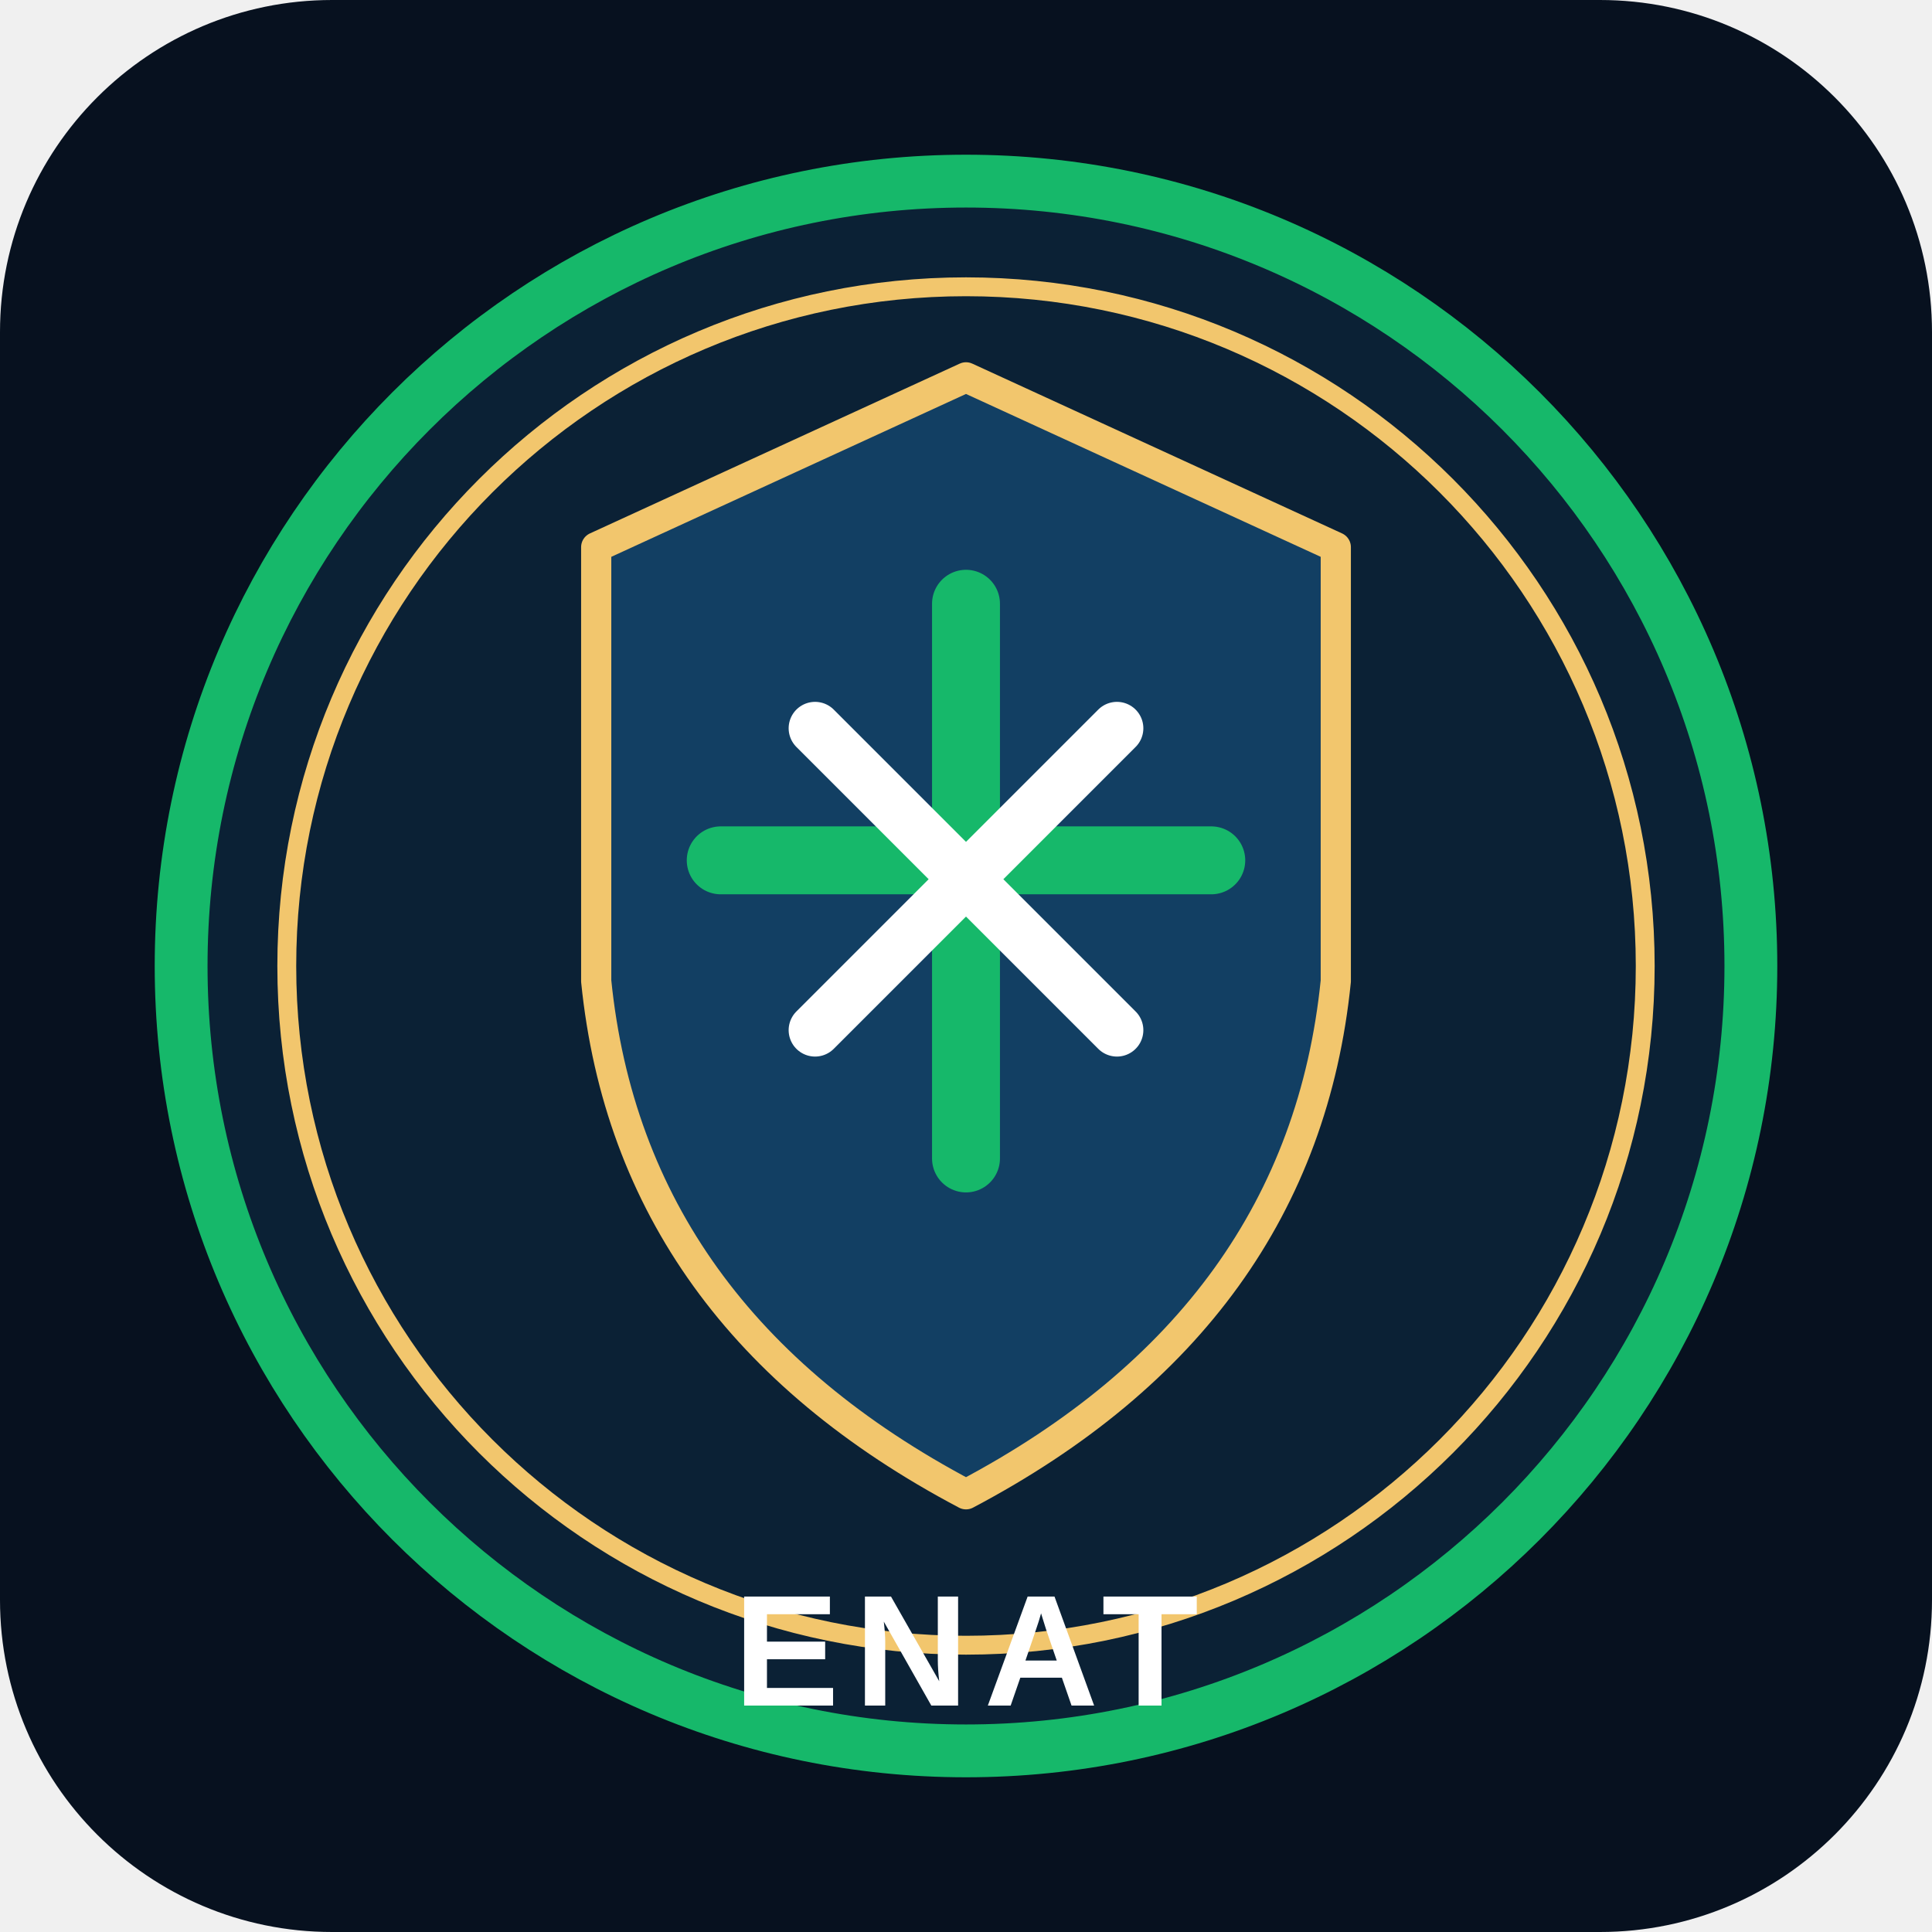
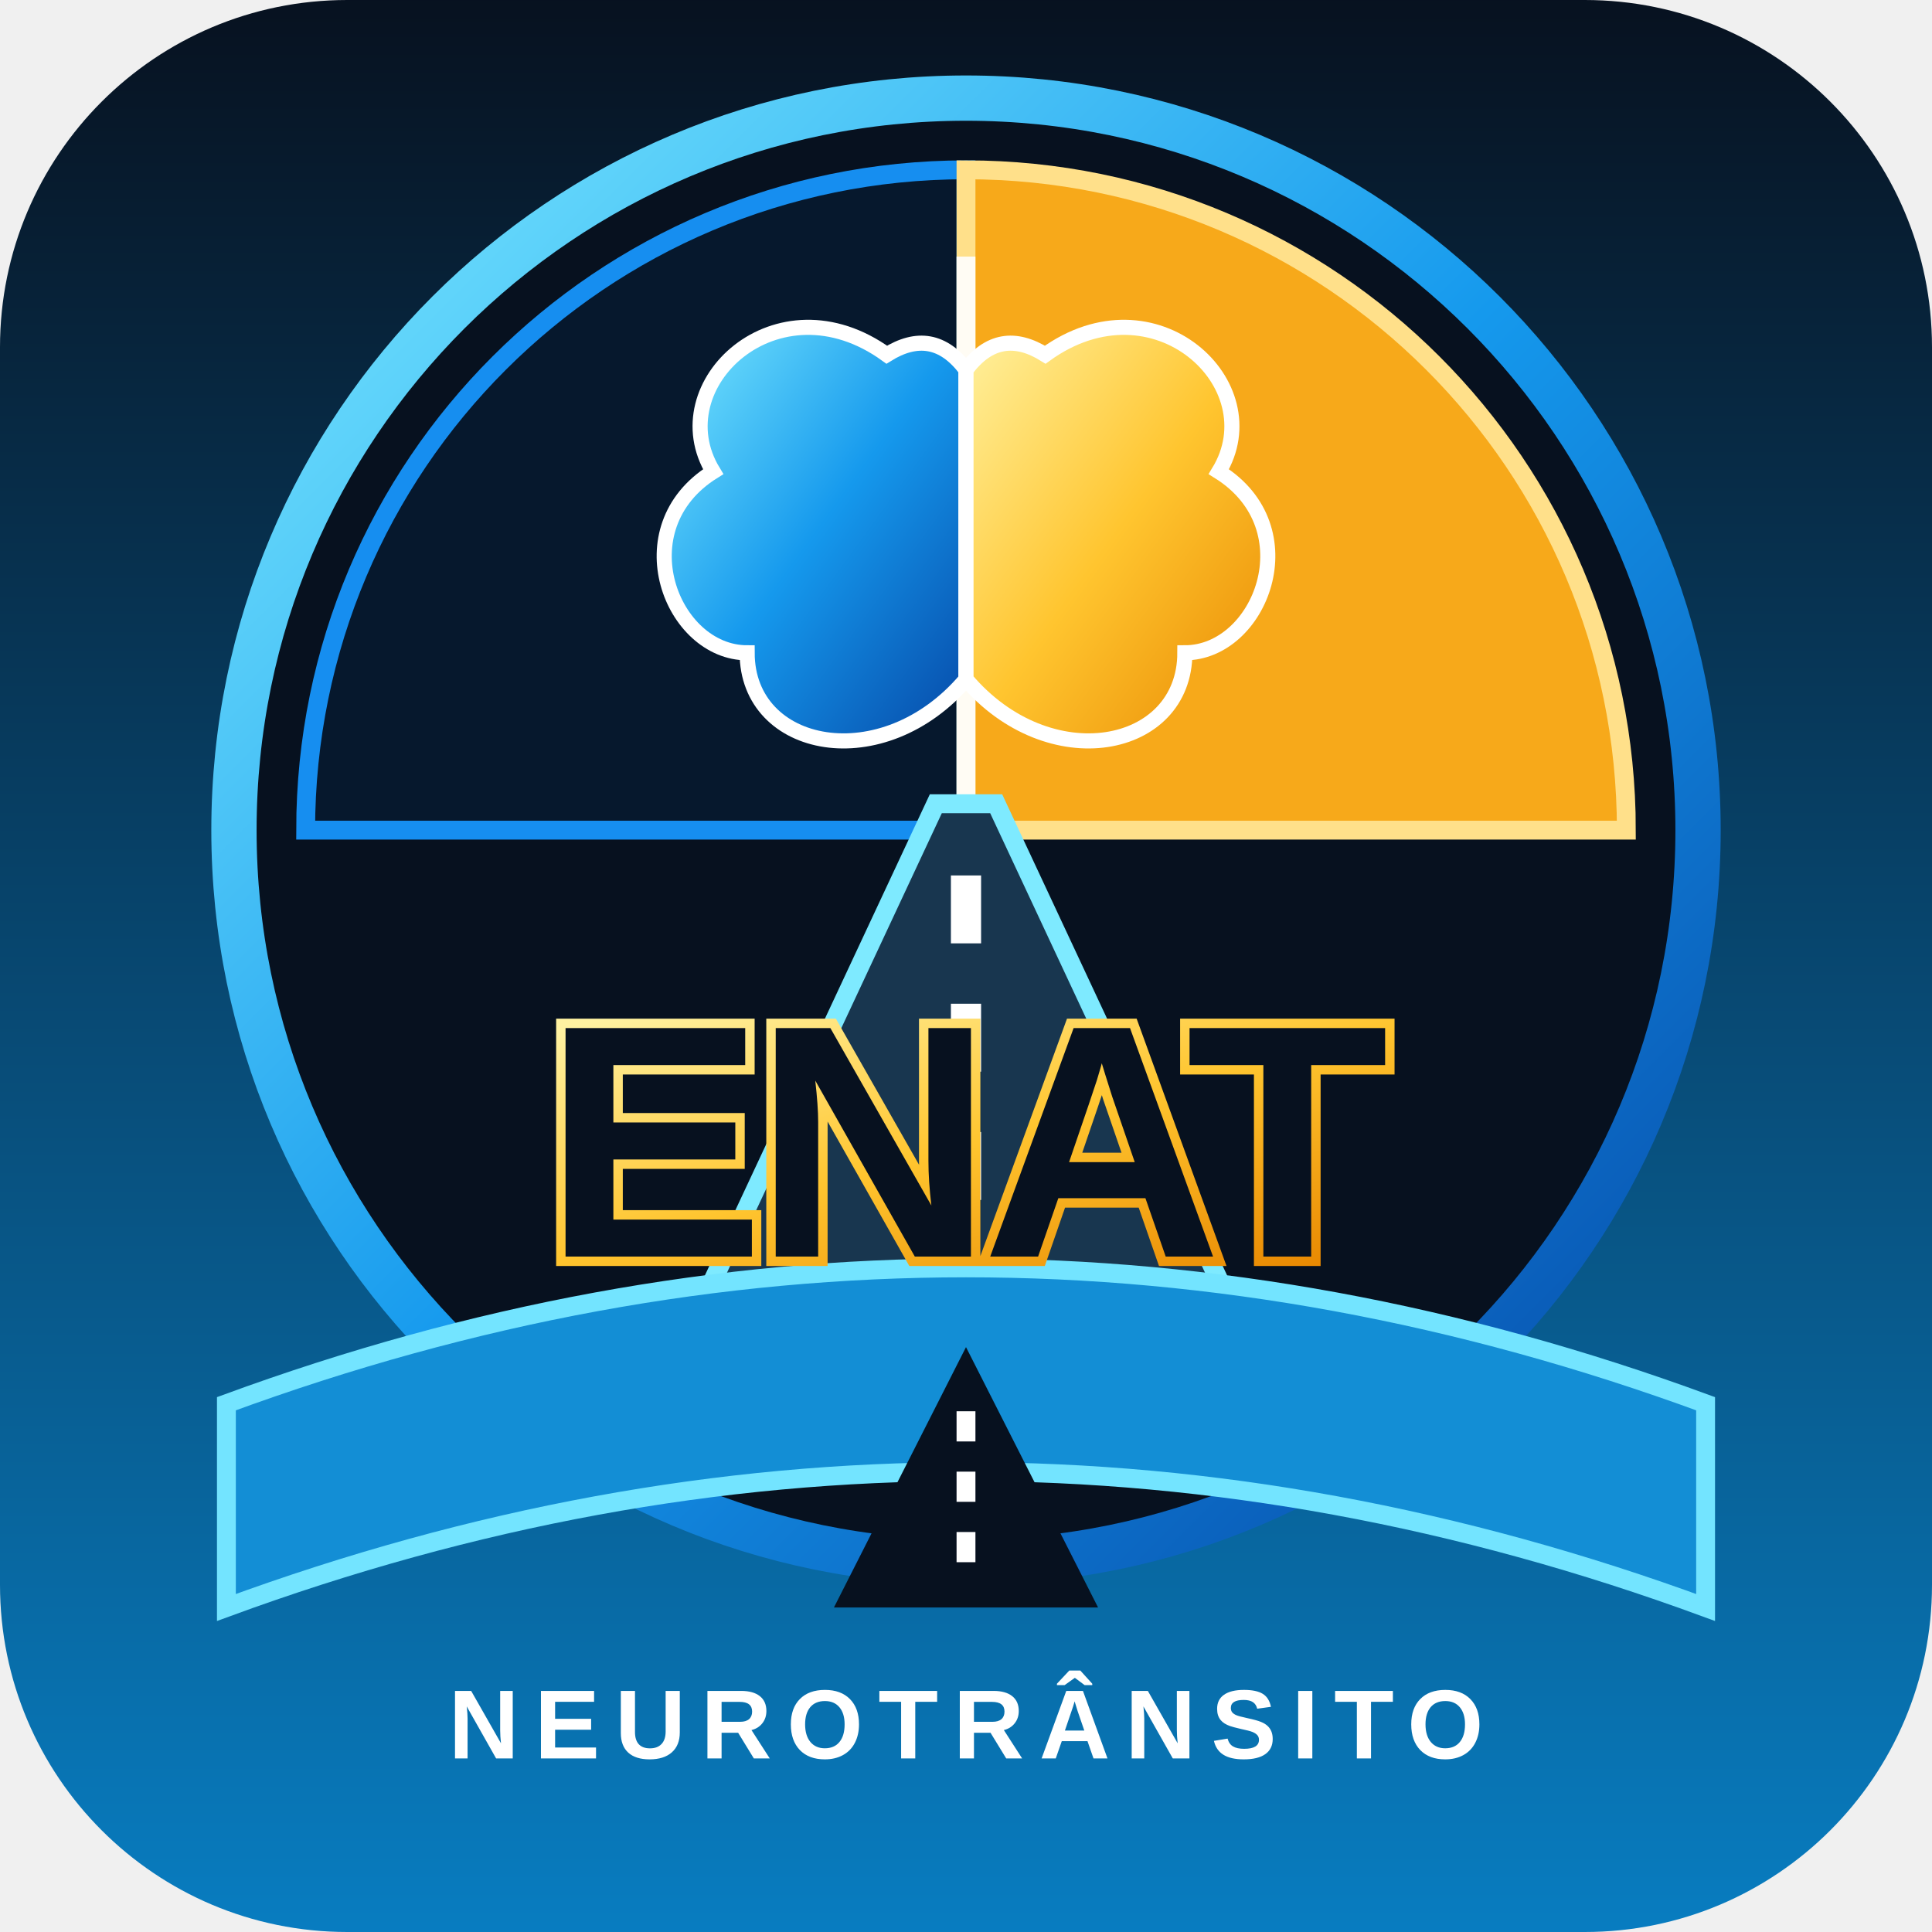
<svg xmlns="http://www.w3.org/2000/svg" width="512" height="512" viewBox="0 0 512 512">
-   <rect width="512" height="512" rx="88" fill="#07111f" />
-   <circle cx="256" cy="256" r="208" fill="#0b2135" stroke="#16b86a" stroke-width="14" />
-   <circle cx="256" cy="256" r="180" fill="none" stroke="#f2c66d" stroke-width="5" />
-   <path d="M256 100 354 145 354 260 Q345 349 256 396 Q167 349 158 260 L158 145Z" fill="#123f63" stroke="#f2c66d" stroke-width="8" stroke-linejoin="round" />
-   <path d="M191 228H321M256 160V307" stroke="#16b86a" stroke-width="18" stroke-linecap="round" />
-   <path d="M216 193 296 273M296 193 216 273" stroke="#fff" stroke-width="14" stroke-linecap="round" />
-   <text x="256" y="452" text-anchor="middle" font-family="Arial,sans-serif" font-size="42" font-weight="900" letter-spacing="4" fill="#fff">ENAT</text>
+   <defs>
+     <linearGradient id="sky" x1="0" y1="0" x2="0" y2="1">
+       <stop stop-color="#07111f" />
+       <stop offset="1" stop-color="#087dc1" />
+     </linearGradient>
+     <linearGradient id="gold" x1="0" y1="0" x2="1" y2="1">
+       <stop stop-color="#fff2a1" />
+       <stop offset=".5" stop-color="#ffc52f" />
+       <stop offset="1" stop-color="#e88700" />
+     </linearGradient>
+     <linearGradient id="blue" x1="0" y1="0" x2="1" y2="1">
+       <stop stop-color="#7ceaff" />
+       <stop offset=".5" stop-color="#1599ed" />
+       <stop offset="1" stop-color="#0648a7" />
+     </linearGradient>
+   </defs>
+   <rect width="512" height="512" rx="92" fill="url(#sky)" />
+   <circle cx="256" cy="220" r="194" fill="#07111f" stroke="url(#blue)" stroke-width="12" />
+   <path d="M256 45 A175 175 0 0 0 81 220 L256 220Z" fill="#06182d" stroke="#168ef0" stroke-width="5" />
+   <path d="M256 45 A175 175 0 0 1 431 220 L256 220Z" fill="#f7a91a" stroke="#ffe08a" stroke-width="5" />
+   <path d="M256 68V224" stroke="#fff" stroke-width="5" opacity=".9" />
+   <path d="M235 94c-29-21-60 8-46 31-24 15-11 48 9 48 0 26 36 33 58 7V98c-6-8-13-9-21-4z" fill="url(#blue)" stroke="#fff" stroke-width="4" />
+   <path d="M277 94c29-21 60 8 46 31 24 15 11 48-9 48 0 26-36 33-58 7V98c6-8 13-9 21-4z" fill="url(#gold)" stroke="#fff" stroke-width="4" />
+   <path d="M248 213 176 367H336L264 213Z" fill="#18364f" stroke="#7eeaff" stroke-width="5" />
+   <path d="M256 232V345" stroke="#fff" stroke-width="8" stroke-dasharray="18 16" />
+   <path d="M60 372 Q256 300 452 372V426Q256 354 60 426Z" fill="#138ed5" stroke="#73e4ff" stroke-width="5" />
+   <path d="M256 357 221 426H291Z" fill="#07111f" />
+   <path d="M256 374V418" stroke="#fff" stroke-width="5" stroke-dasharray="8 8" />
+   <text x="256" y="333" text-anchor="middle" font-family="Arial,sans-serif" font-size="88" font-weight="900" letter-spacing="-3" fill="#07111f" stroke="url(#gold)" stroke-width="5" paint-order="stroke">ENAT</text>
+   <text x="256" y="466" text-anchor="middle" font-family="Arial,sans-serif" font-size="26" font-weight="900" letter-spacing="4" fill="#fff">NEUROTRÂNSITO</text>
</svg>
